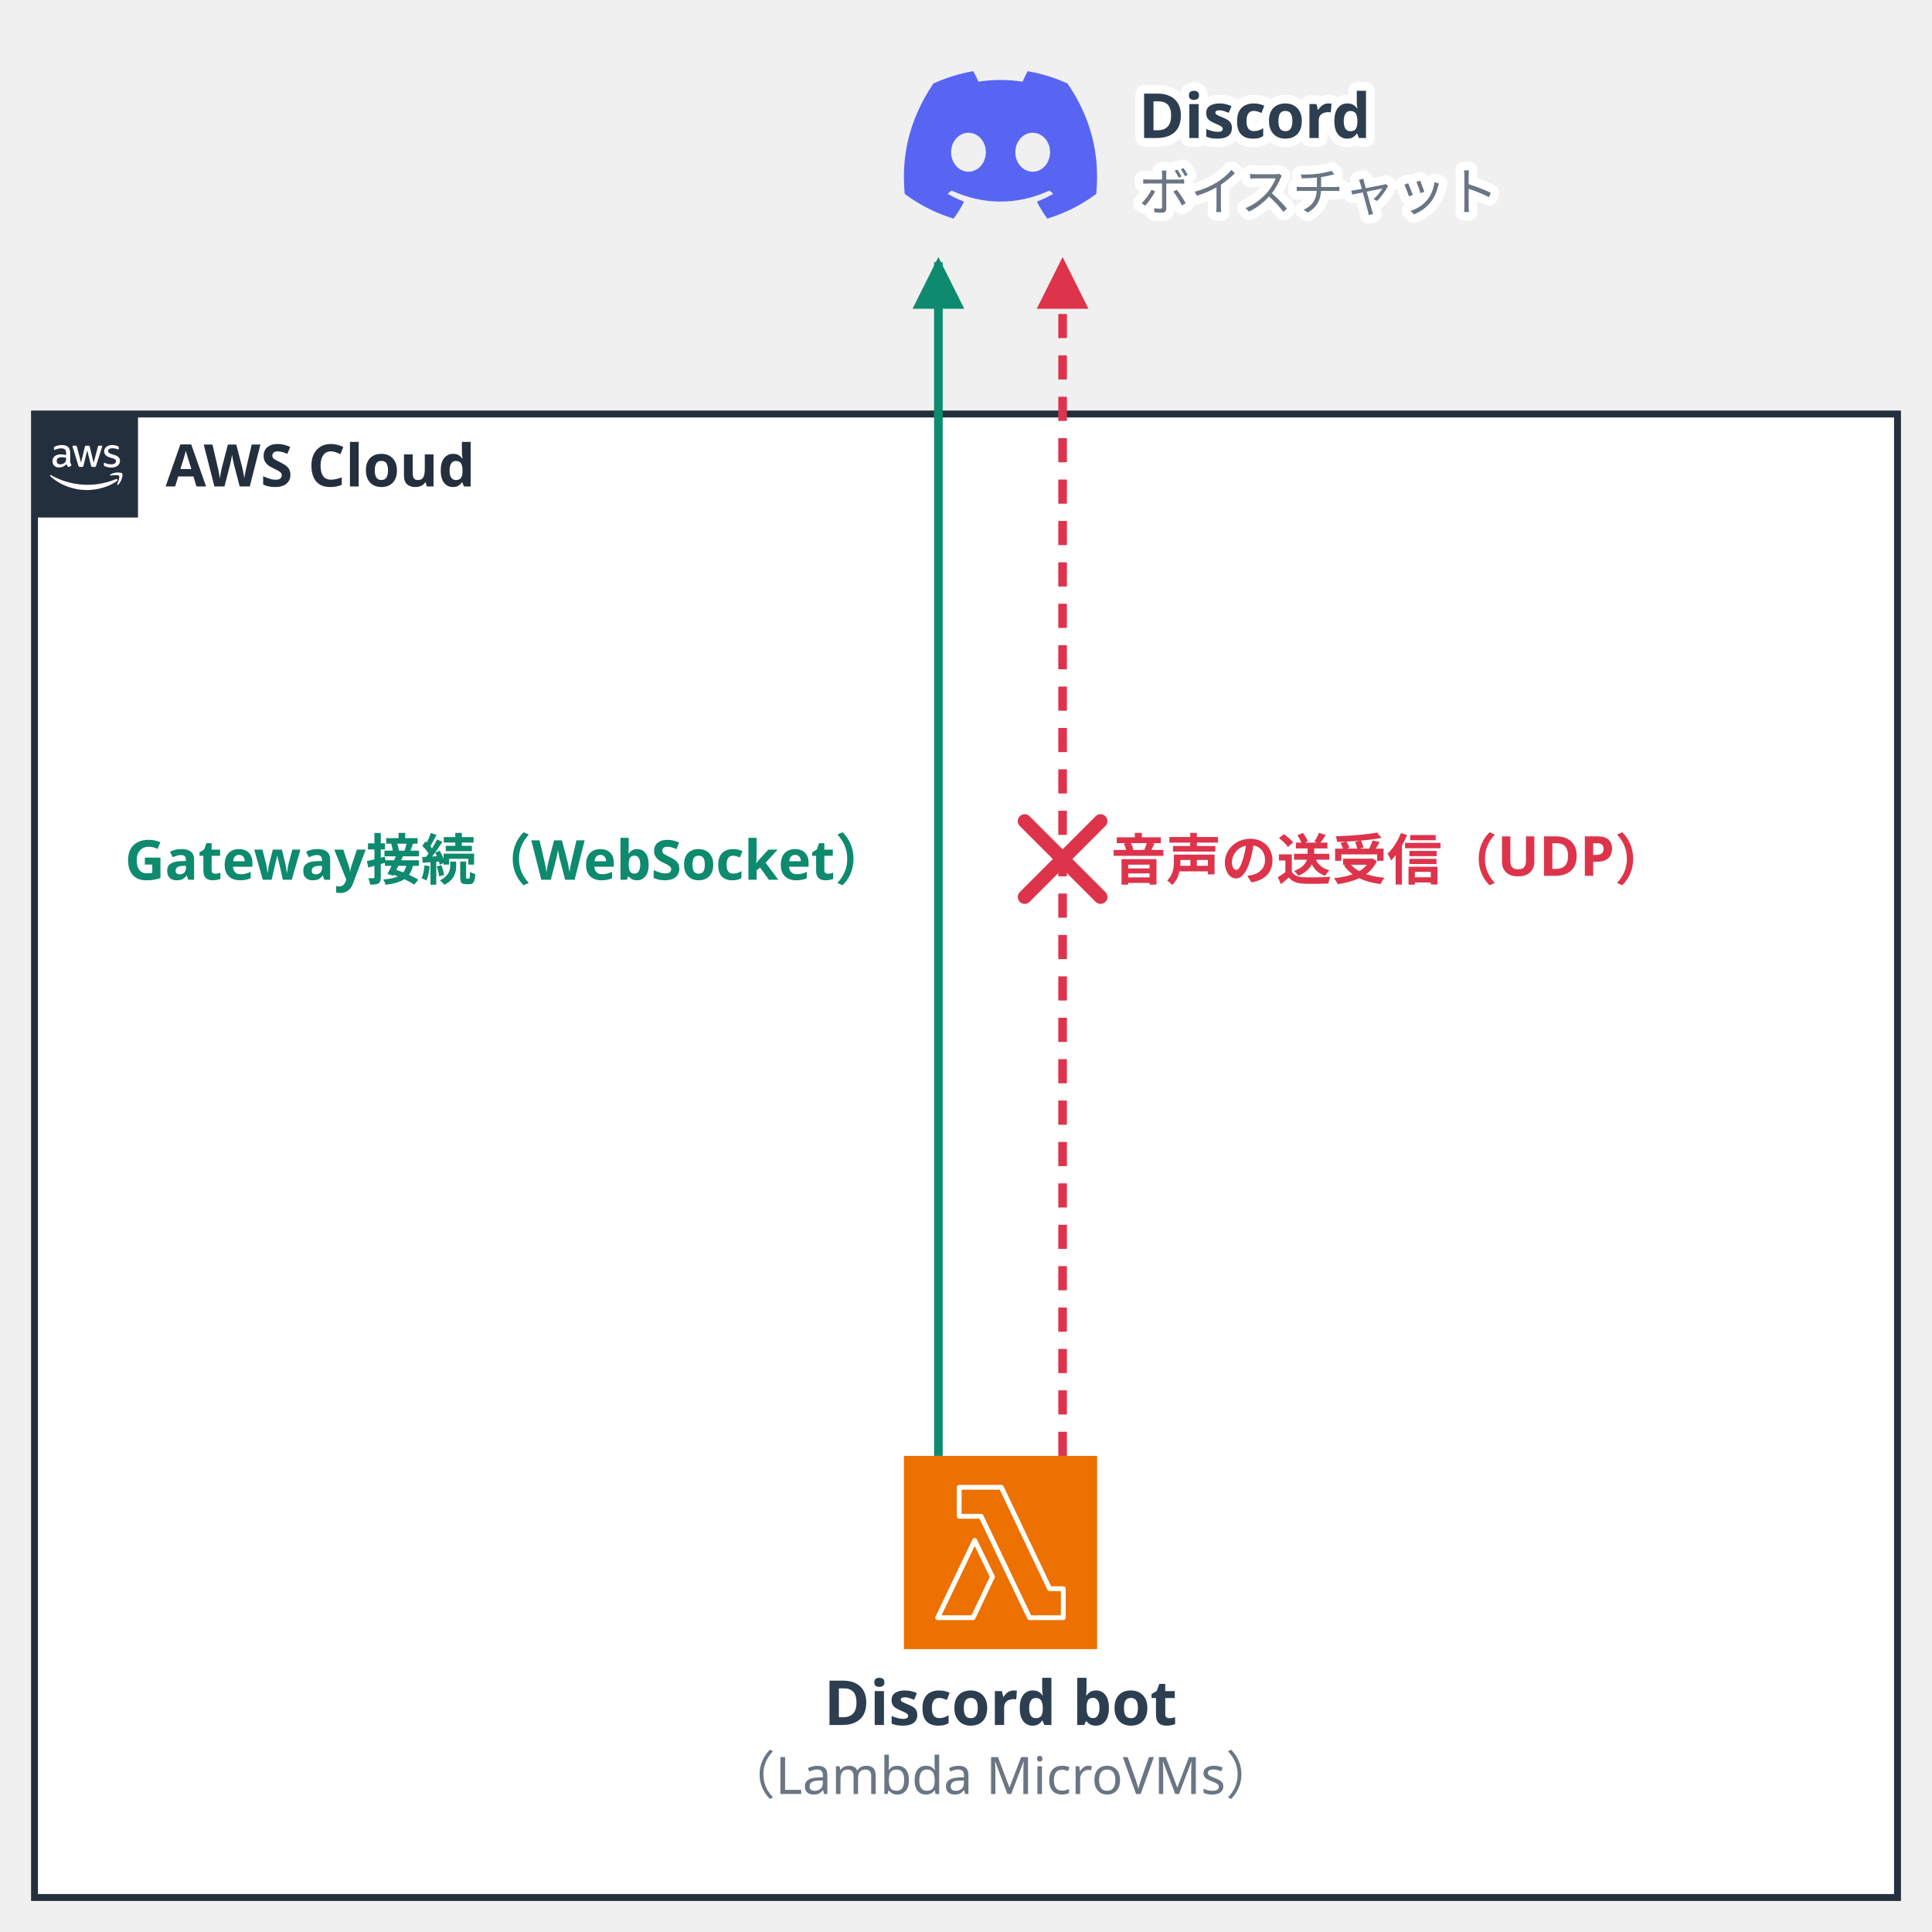
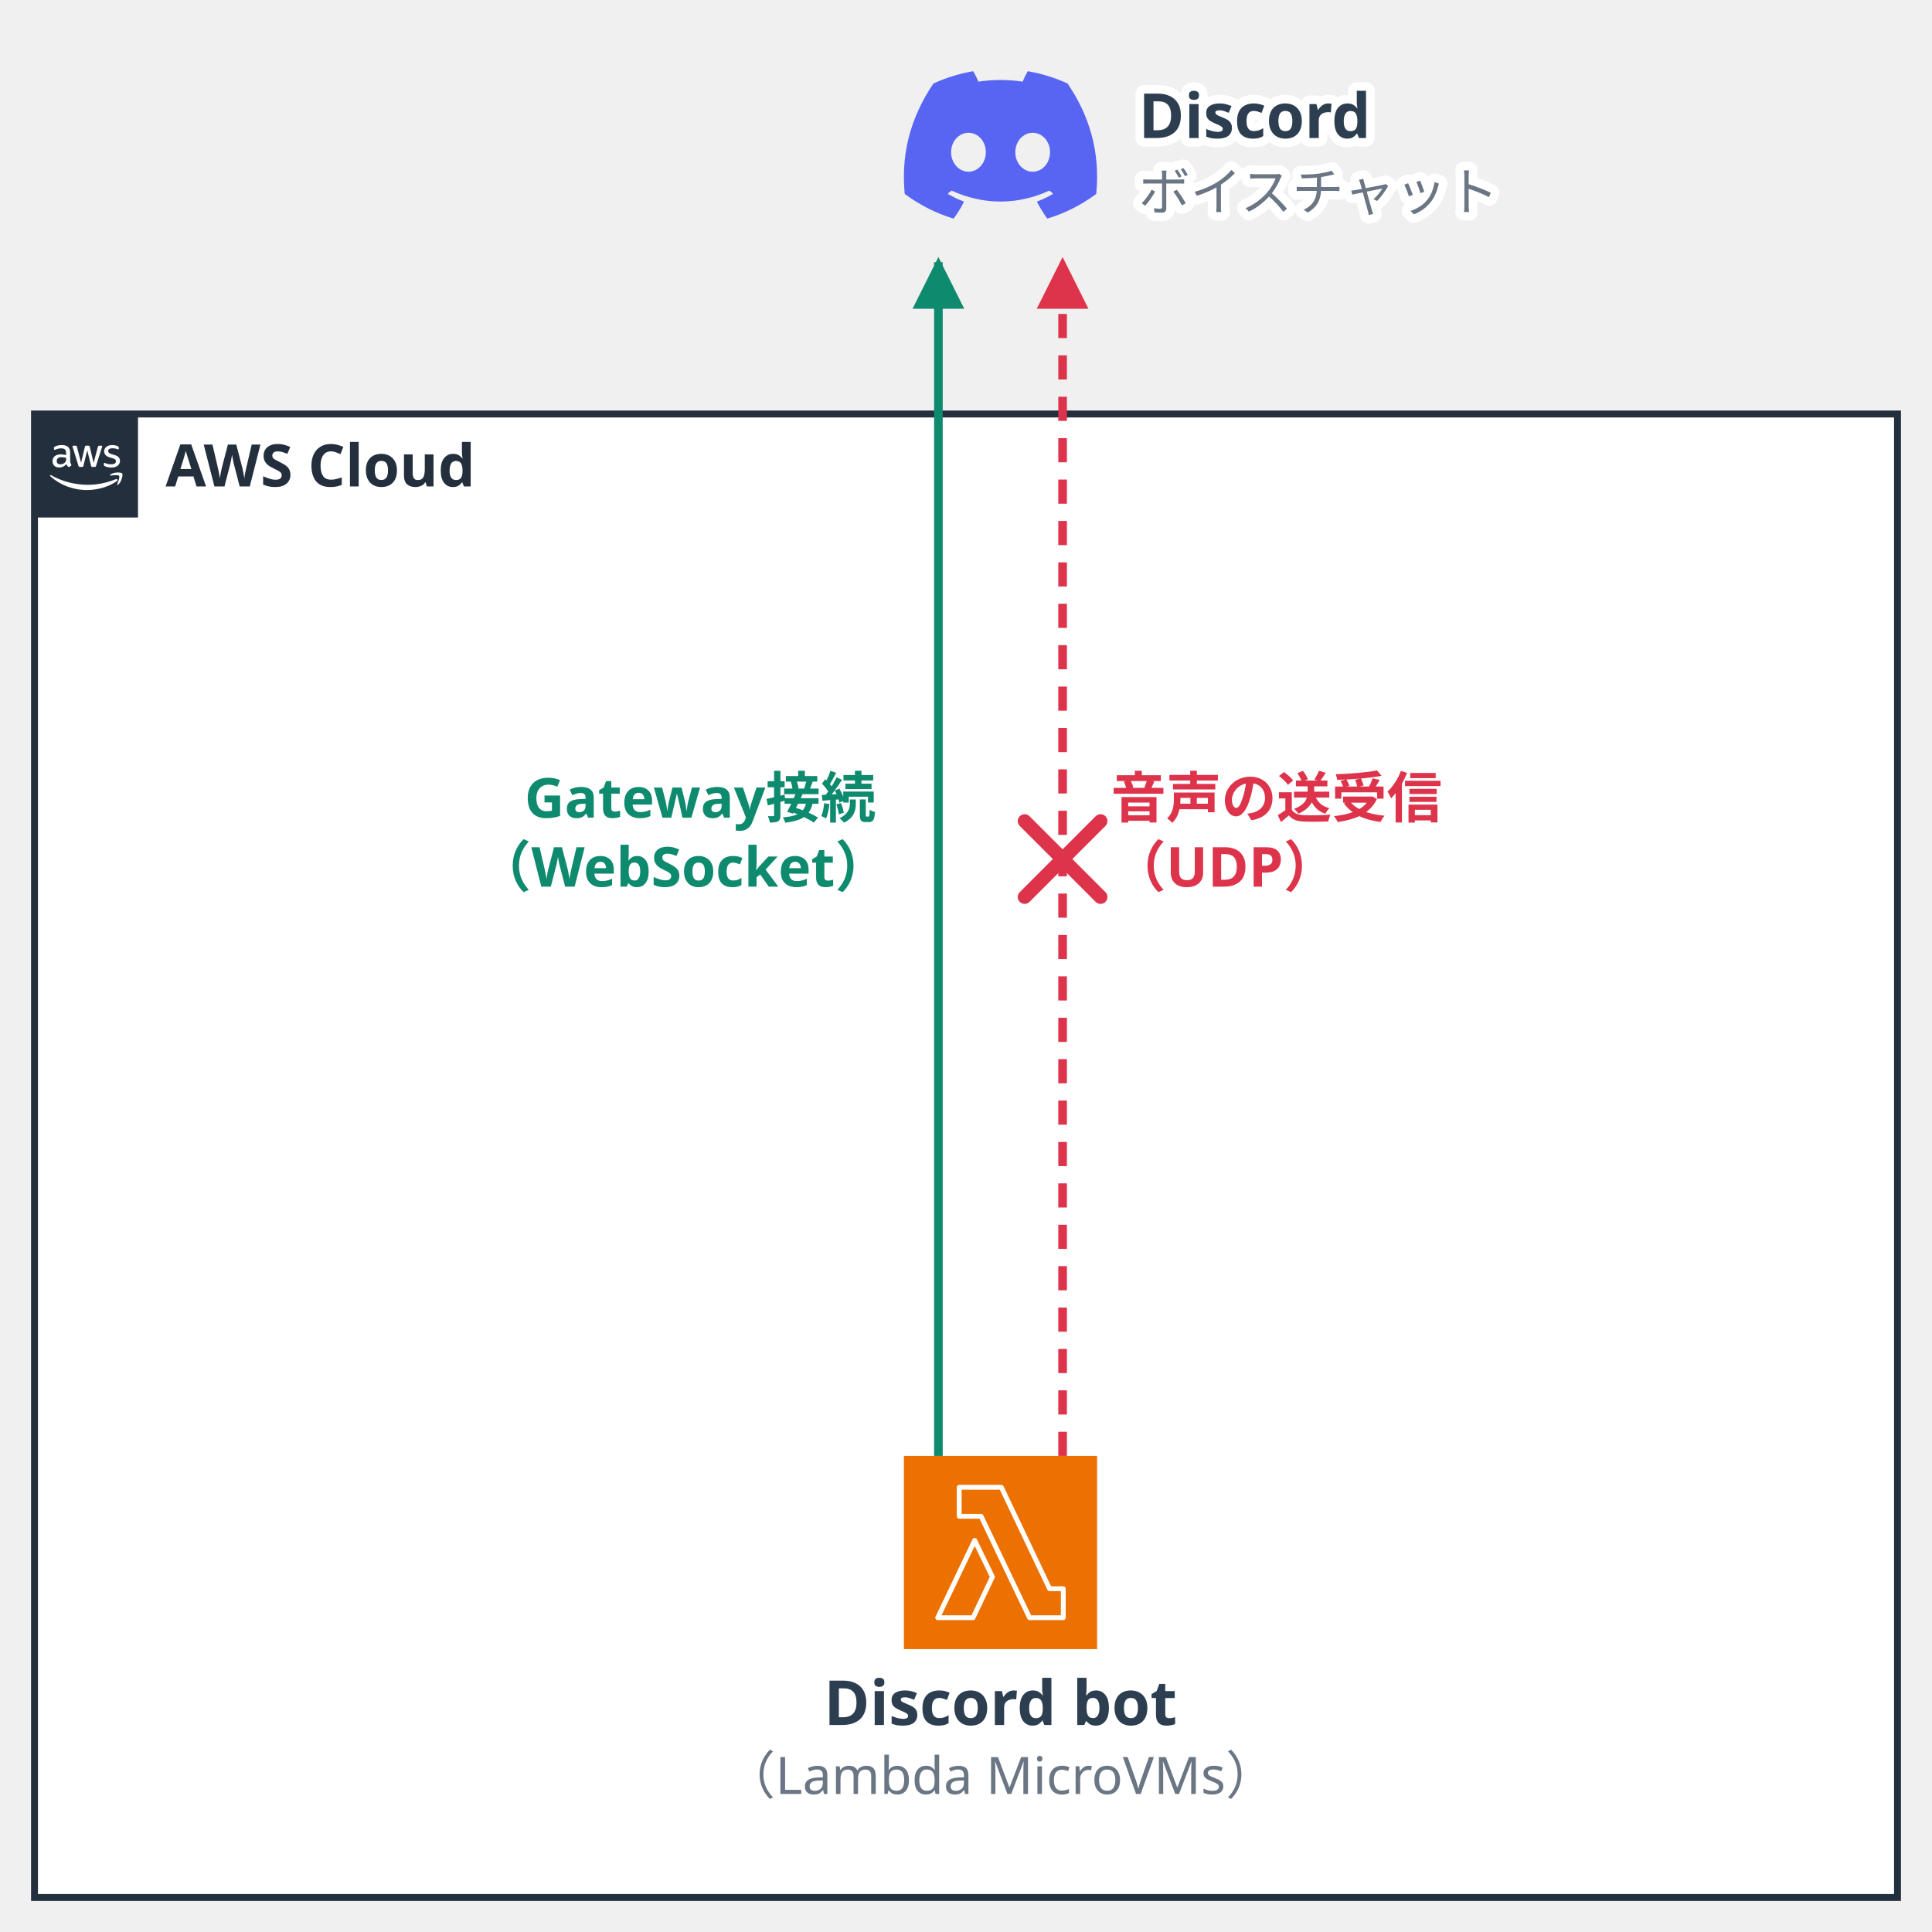
<svg xmlns="http://www.w3.org/2000/svg" viewBox="0 0 560 560" width="100%" font-family="'Noto Sans JP', 'Hiragino Sans', sans-serif">
  <defs>
    <marker id="m2c3e50" viewBox="0 0 10 10" refX="9" refY="5" markerWidth="6" markerHeight="6" orient="auto">
      <path d="M0,0 L10,5 L0,10 z" fill="#2c3e50" />
    </marker>
    <marker id="mDD344C" viewBox="0 0 10 10" refX="9" refY="5" markerWidth="6" markerHeight="6" orient="auto">
      <path d="M0,0 L10,5 L0,10 z" fill="#DD344C" />
    </marker>
    <marker id="m0E8A6E" viewBox="0 0 10 10" refX="9" refY="5" markerWidth="6" markerHeight="6" orient="auto">
      <path d="M0,0 L10,5 L0,10 z" fill="#0E8A6E" />
    </marker>
    <marker id="maab2bd" viewBox="0 0 10 10" refX="9" refY="5" markerWidth="6" markerHeight="6" orient="auto">
      <path d="M0,0 L10,5 L0,10 z" fill="#aab2bd" />
    </marker>
  </defs>
  <svg x="262" y="14" width="56" height="56" viewBox="0 0 24 24">
    <path d="M20.317 4.37a19.791 19.791 0 00-4.885-1.515.074.074 0 00-.079.037c-.211.375-.445.865-.608 1.25-1.845-.276-3.68-.276-5.487 0-.164-.393-.406-.874-.618-1.25a.077.077 0 00-.079-.037 19.736 19.736 0 00-4.885 1.515.07.07 0 00-.032.028C.533 9.046-.319 13.58.099 18.058a.082.082 0 00.031.056c2.053 1.508 4.041 2.423 5.993 3.029a.078.078 0 00.084-.028c.462-.63.873-1.295 1.226-1.994a.076.076 0 00-.042-.106c-.653-.248-1.274-.549-1.872-.892a.077.077 0 01-.008-.128c.126-.094.252-.192.372-.291a.074.074 0 01.078-.011c3.928 1.793 8.18 1.793 12.061 0a.074.074 0 01.079.009c.12.099.246.198.373.292a.077.077 0 01-.007.128 12.299 12.299 0 01-1.873.891.077.077 0 00-.041.107c.36.698.772 1.363 1.225 1.993a.076.076 0 00.084.029c1.961-.607 3.95-1.522 6.002-3.029a.077.077 0 00.031-.055c.5-5.177-.838-9.674-3.549-13.66a.061.061 0 00-.031-.029zM8.02 15.331c-1.183 0-2.157-1.086-2.157-2.419 0-1.333.956-2.419 2.157-2.419 1.211 0 2.176 1.095 2.157 2.419 0 1.333-.956 2.419-2.157 2.419zm7.975 0c-1.183 0-2.157-1.086-2.157-2.419 0-1.333.955-2.419 2.157-2.419 1.211 0 2.176 1.095 2.157 2.419 0 1.333-.946 2.419-2.157 2.419Z" fill="#5865F2" />
  </svg>
  <text x="330" y="40" font-size="18" font-weight="700" fill="#2c3e50" stroke="#ffffff" stroke-width="5" stroke-linejoin="round" paint-order="stroke">Discord</text>
  <text x="330" y="61" font-size="15" fill="#6b7684" stroke="#ffffff" stroke-width="5" stroke-linejoin="round" paint-order="stroke">ボイスチャット</text>
  <rect x="10" y="120" width="540" height="430" fill="#ffffff" stroke="#242F3E" stroke-width="2" />
  <svg x="10" y="120" width="30" height="30" viewBox="0 0 40 40">
    <g id="i1-Icon-Architecture-Group/32/AWS-Cloud-logo_32" stroke="none" stroke-width="1" fill="none" fill-rule="evenodd">
      <rect id="i1-Rectangle" fill="#242F3E" x="0" y="0" width="40" height="40" />
      <path d="M32.698,23.901 C33.059,24.37 32.298,26.3 31.957,27.164 C31.853,27.426 32.075,27.529 32.307,27.332 C33.82,26.048 34.212,23.357 33.901,22.969 C33.594,22.583 30.95,22.252 29.338,23.401 C29.089,23.578 29.132,23.822 29.407,23.79 C30.315,23.678 32.338,23.433 32.698,23.901 L32.698,23.901 Z M31.856,25.91 C32.374,25.532 31.93,24.969 31.402,25.19 C27.889,26.654 24.075,27.363 20.602,27.363 C15.459,27.363 10.475,25.974 6.446,23.668 C6.094,23.466 5.833,23.823 6.127,24.082 C9.86,27.398 14.796,29.391 20.274,29.391 C24.184,29.391 28.725,28.183 31.856,25.91 L31.856,25.91 Z M29.712,20.695 C29.214,20.695 28.727,20.642 28.253,20.534 C27.777,20.425 27.413,20.302 27.16,20.161 C27.005,20.077 26.908,19.989 26.869,19.903 C26.831,19.815 26.811,19.729 26.811,19.643 L26.811,19.174 C26.811,18.98 26.884,18.881 27.027,18.881 C27.082,18.881 27.14,18.894 27.2,18.914 C27.261,18.937 27.341,18.969 27.441,19.012 C27.761,19.153 28.108,19.26 28.485,19.336 C28.861,19.411 29.236,19.449 29.611,19.449 C30.208,19.449 30.669,19.347 30.995,19.141 C31.322,18.937 31.484,18.646 31.484,18.268 C31.484,18.008 31.399,17.793 31.227,17.619 C31.056,17.445 30.738,17.286 30.275,17.134 L28.9,16.713 C28.203,16.497 27.698,16.184 27.383,15.775 C27.068,15.363 26.911,14.916 26.911,14.428 C26.911,14.041 26.996,13.699 27.169,13.401 C27.339,13.104 27.564,12.851 27.845,12.64 C28.13,12.43 28.459,12.272 28.834,12.162 C29.208,12.055 29.606,12 30.026,12 C30.236,12 30.449,12.014 30.666,12.041 C30.881,12.067 31.085,12.103 31.278,12.146 C31.471,12.191 31.651,12.239 31.816,12.292 C31.982,12.347 32.114,12.401 32.215,12.454 C32.346,12.529 32.439,12.605 32.496,12.681 C32.551,12.756 32.579,12.858 32.579,12.989 L32.579,13.425 C32.579,13.62 32.507,13.716 32.362,13.716 C32.285,13.716 32.165,13.68 31.998,13.604 C31.458,13.365 30.848,13.248 30.177,13.248 C29.635,13.248 29.214,13.334 28.916,13.506 C28.617,13.68 28.468,13.955 28.468,14.333 C28.468,14.591 28.562,14.81 28.751,14.988 C28.939,15.166 29.286,15.336 29.795,15.499 L31.137,15.921 C31.822,16.135 32.311,16.433 32.603,16.809 C32.897,17.188 33.044,17.619 33.044,18.104 C33.044,18.505 32.961,18.864 32.794,19.182 C32.628,19.501 32.399,19.772 32.105,19.999 C31.813,20.226 31.463,20.398 31.054,20.517 C30.644,20.637 30.197,20.695 29.712,20.695 L29.712,20.695 Z M17.547,20.451 C17.381,20.451 17.26,20.424 17.182,20.364 C17.104,20.303 17.038,20.183 16.983,19.999 L14.761,12.842 C14.708,12.658 14.679,12.535 14.679,12.471 C14.679,12.32 14.757,12.244 14.912,12.244 L15.839,12.244 C16.016,12.244 16.14,12.274 16.213,12.334 C16.284,12.392 16.347,12.512 16.402,12.698 L17.993,18.818 L19.47,12.698 C19.514,12.512 19.574,12.392 19.651,12.334 C19.728,12.274 19.855,12.244 20.031,12.244 L20.796,12.244 C20.971,12.244 21.098,12.274 21.176,12.334 C21.253,12.392 21.314,12.512 21.358,12.698 L22.851,18.899 L24.491,12.698 C24.546,12.512 24.609,12.392 24.681,12.334 C24.754,12.274 24.877,12.244 25.054,12.244 L25.932,12.244 C26.088,12.244 26.165,12.32 26.165,12.471 C26.165,12.512 26.158,12.562 26.149,12.615 C26.136,12.671 26.116,12.746 26.081,12.842 L23.795,19.999 C23.74,20.183 23.673,20.303 23.595,20.364 C23.518,20.424 23.396,20.451 23.231,20.451 L22.418,20.451 C22.242,20.451 22.115,20.421 22.038,20.357 C21.961,20.292 21.9,20.166 21.856,19.984 L20.38,14.024 L18.923,19.984 C18.879,20.166 18.817,20.292 18.74,20.357 C18.662,20.421 18.536,20.451 18.359,20.451 L17.547,20.451 Z M9.939,19.449 C10.25,19.449 10.575,19.392 10.918,19.279 C11.26,19.165 11.558,18.969 11.812,18.687 C11.968,18.515 12.074,18.318 12.136,18.096 C12.196,17.876 12.225,17.609 12.225,17.295 L12.225,16.907 C11.951,16.842 11.661,16.791 11.356,16.753 C11.052,16.716 10.757,16.696 10.469,16.696 C9.84,16.696 9.369,16.82 9.061,17.069 C8.752,17.317 8.596,17.672 8.596,18.139 C8.596,18.57 8.713,18.895 8.945,19.117 C9.177,19.339 9.509,19.449 9.939,19.449 L9.939,19.449 Z M13.785,18.041 C13.785,18.386 13.82,18.66 13.892,18.866 C13.965,19.072 14.067,19.294 14.199,19.53 C14.243,19.606 14.265,19.676 14.265,19.739 C14.265,19.838 14.204,19.93 14.083,20.015 L13.486,20.405 C13.398,20.458 13.315,20.486 13.238,20.486 C13.137,20.486 13.044,20.443 12.956,20.357 C12.822,20.226 12.71,20.084 12.617,19.927 C12.521,19.771 12.425,19.588 12.326,19.383 C11.585,20.236 10.658,20.663 9.542,20.663 C8.746,20.663 8.116,20.443 7.651,19.999 C7.188,19.557 6.956,18.963 6.956,18.219 C6.956,17.432 7.243,16.796 7.819,16.316 C8.392,15.836 9.167,15.595 10.138,15.595 C10.459,15.595 10.793,15.62 11.141,15.668 C11.488,15.716 11.851,15.785 12.225,15.871 L12.225,15.192 C12.225,14.49 12.078,13.996 11.779,13.709 C11.481,13.423 10.968,13.281 10.239,13.281 C9.906,13.281 9.566,13.32 9.218,13.401 C8.871,13.482 8.53,13.587 8.199,13.716 C8.044,13.781 7.933,13.822 7.868,13.838 C7.802,13.854 7.752,13.862 7.719,13.862 C7.587,13.862 7.519,13.766 7.519,13.57 L7.519,13.118 C7.519,12.966 7.543,12.858 7.587,12.795 C7.631,12.729 7.719,12.664 7.852,12.6 C8.183,12.437 8.581,12.297 9.044,12.179 C9.509,12.06 10,12 10.52,12 C11.646,12 12.472,12.253 12.997,12.753 C13.521,13.255 13.785,14.013 13.785,15.028 L13.785,18.041 Z" id="i1-Fill-1" fill="#FFFFFF" />
    </g>
  </svg>
  <text x="48" y="141" font-size="17" font-weight="700" fill="#242F3E">AWS Cloud</text>
  <svg x="262.0" y="422" width="56" height="56" viewBox="0 0 80 80">
    <g id="i2-Icon-Architecture/64/Arch_AWS-Lambda_64" stroke="none" stroke-width="1" fill="none" fill-rule="evenodd">
      <g id="i2-Icon-Architecture-BG/64/Compute" fill="#ED7100">
        <rect id="i2-Rectangle" x="0" y="0" width="80" height="80" />
      </g>
      <path d="M28.008,66 L15.591,66 L29.324,37.296 L35.546,50.106 L28.008,66 Z M30.22,34.553 C30.051,34.208 29.7,33.989 29.318,33.989 L29.315,33.989 C28.929,33.99 28.578,34.211 28.412,34.558 L13.098,66.569 C12.95,66.879 12.971,67.243 13.155,67.534 C13.337,67.824 13.658,68 14.002,68 L28.642,68 C29.03,68 29.382,67.777 29.548,67.428 L37.564,50.528 C37.693,50.254 37.692,49.937 37.559,49.665 L30.22,34.553 Z M64.995,66 L52.659,66 L32.867,24.57 C32.701,24.222 32.349,24 31.962,24 L23.89,24 L23.899,14 L39.72,14 L59.42,55.429 C59.586,55.777 59.939,56 60.326,56 L64.995,56 L64.995,66 Z M65.998,54 L60.96,54 L41.259,12.571 C41.094,12.223 40.741,12 40.353,12 L22.898,12 C22.345,12 21.896,12.447 21.895,12.999 L21.884,24.999 C21.884,25.265 21.989,25.519 22.178,25.707 C22.365,25.895 22.62,26 22.887,26 L31.329,26 L51.122,67.43 C51.289,67.778 51.639,68 52.026,68 L65.998,68 C66.552,68 67,67.552 67,67 L67,55 C67,54.448 66.552,54 65.998,54 L65.998,54 Z" id="i2-AWS-Lambda_Icon_64_Squid" fill="#FFFFFF" />
    </g>
  </svg>
  <text x="290" y="500" text-anchor="middle" font-size="18" font-weight="700" fill="#2c3e50" stroke="#ffffff" stroke-width="5" stroke-linejoin="round" paint-order="stroke">Discord bot</text>
  <text x="290" y="520" text-anchor="middle" font-size="15" fill="#6b7684" stroke="#ffffff" stroke-width="5" stroke-linejoin="round" paint-order="stroke">（Lambda MicroVMs）</text>
  <line x1="272" y1="422" x2="272" y2="76" stroke="#0E8A6E" stroke-width="2.5" marker-end="url(#m0E8A6E)" />
-   <text x="258" y="255.0" text-anchor="end" font-size="16" font-weight="700" fill="#0E8A6E" stroke="#ffffff" stroke-width="5" stroke-linejoin="round" paint-order="stroke">Gateway接続（WebSocket）</text>
+   <text x="258" y="237.0" text-anchor="end" font-size="16" font-weight="700" fill="#0E8A6E" stroke="#ffffff" stroke-width="5" stroke-linejoin="round" paint-order="stroke">
+     <tspan x="258" dy="0">Gateway接続</tspan>
+     <tspan x="258" dy="20">（WebSocket）</tspan>
+   </text>
  <line x1="308" y1="422" x2="308" y2="76" stroke="#DD344C" stroke-width="2.5" stroke-dasharray="7 5" marker-end="url(#mDD344C)" />
  <path d="M297,238.0 L319,260.0 M319,238.0 L297,260.0" stroke="#DD344C" stroke-width="4" stroke-linecap="round" />
-   <text x="322" y="255.0" font-size="16" font-weight="700" fill="#DD344C" stroke="#ffffff" stroke-width="5" stroke-linejoin="round" paint-order="stroke">音声の送受信（UDP）</text>
+   <text x="322" y="237.0" text-anchor="start" font-size="16" font-weight="700" fill="#DD344C" stroke="#ffffff" stroke-width="5" stroke-linejoin="round" paint-order="stroke">
+     <tspan x="322" dy="0">音声の送受信</tspan>
+     <tspan x="322" dy="20">（UDP）</tspan>
+   </text>
</svg>
